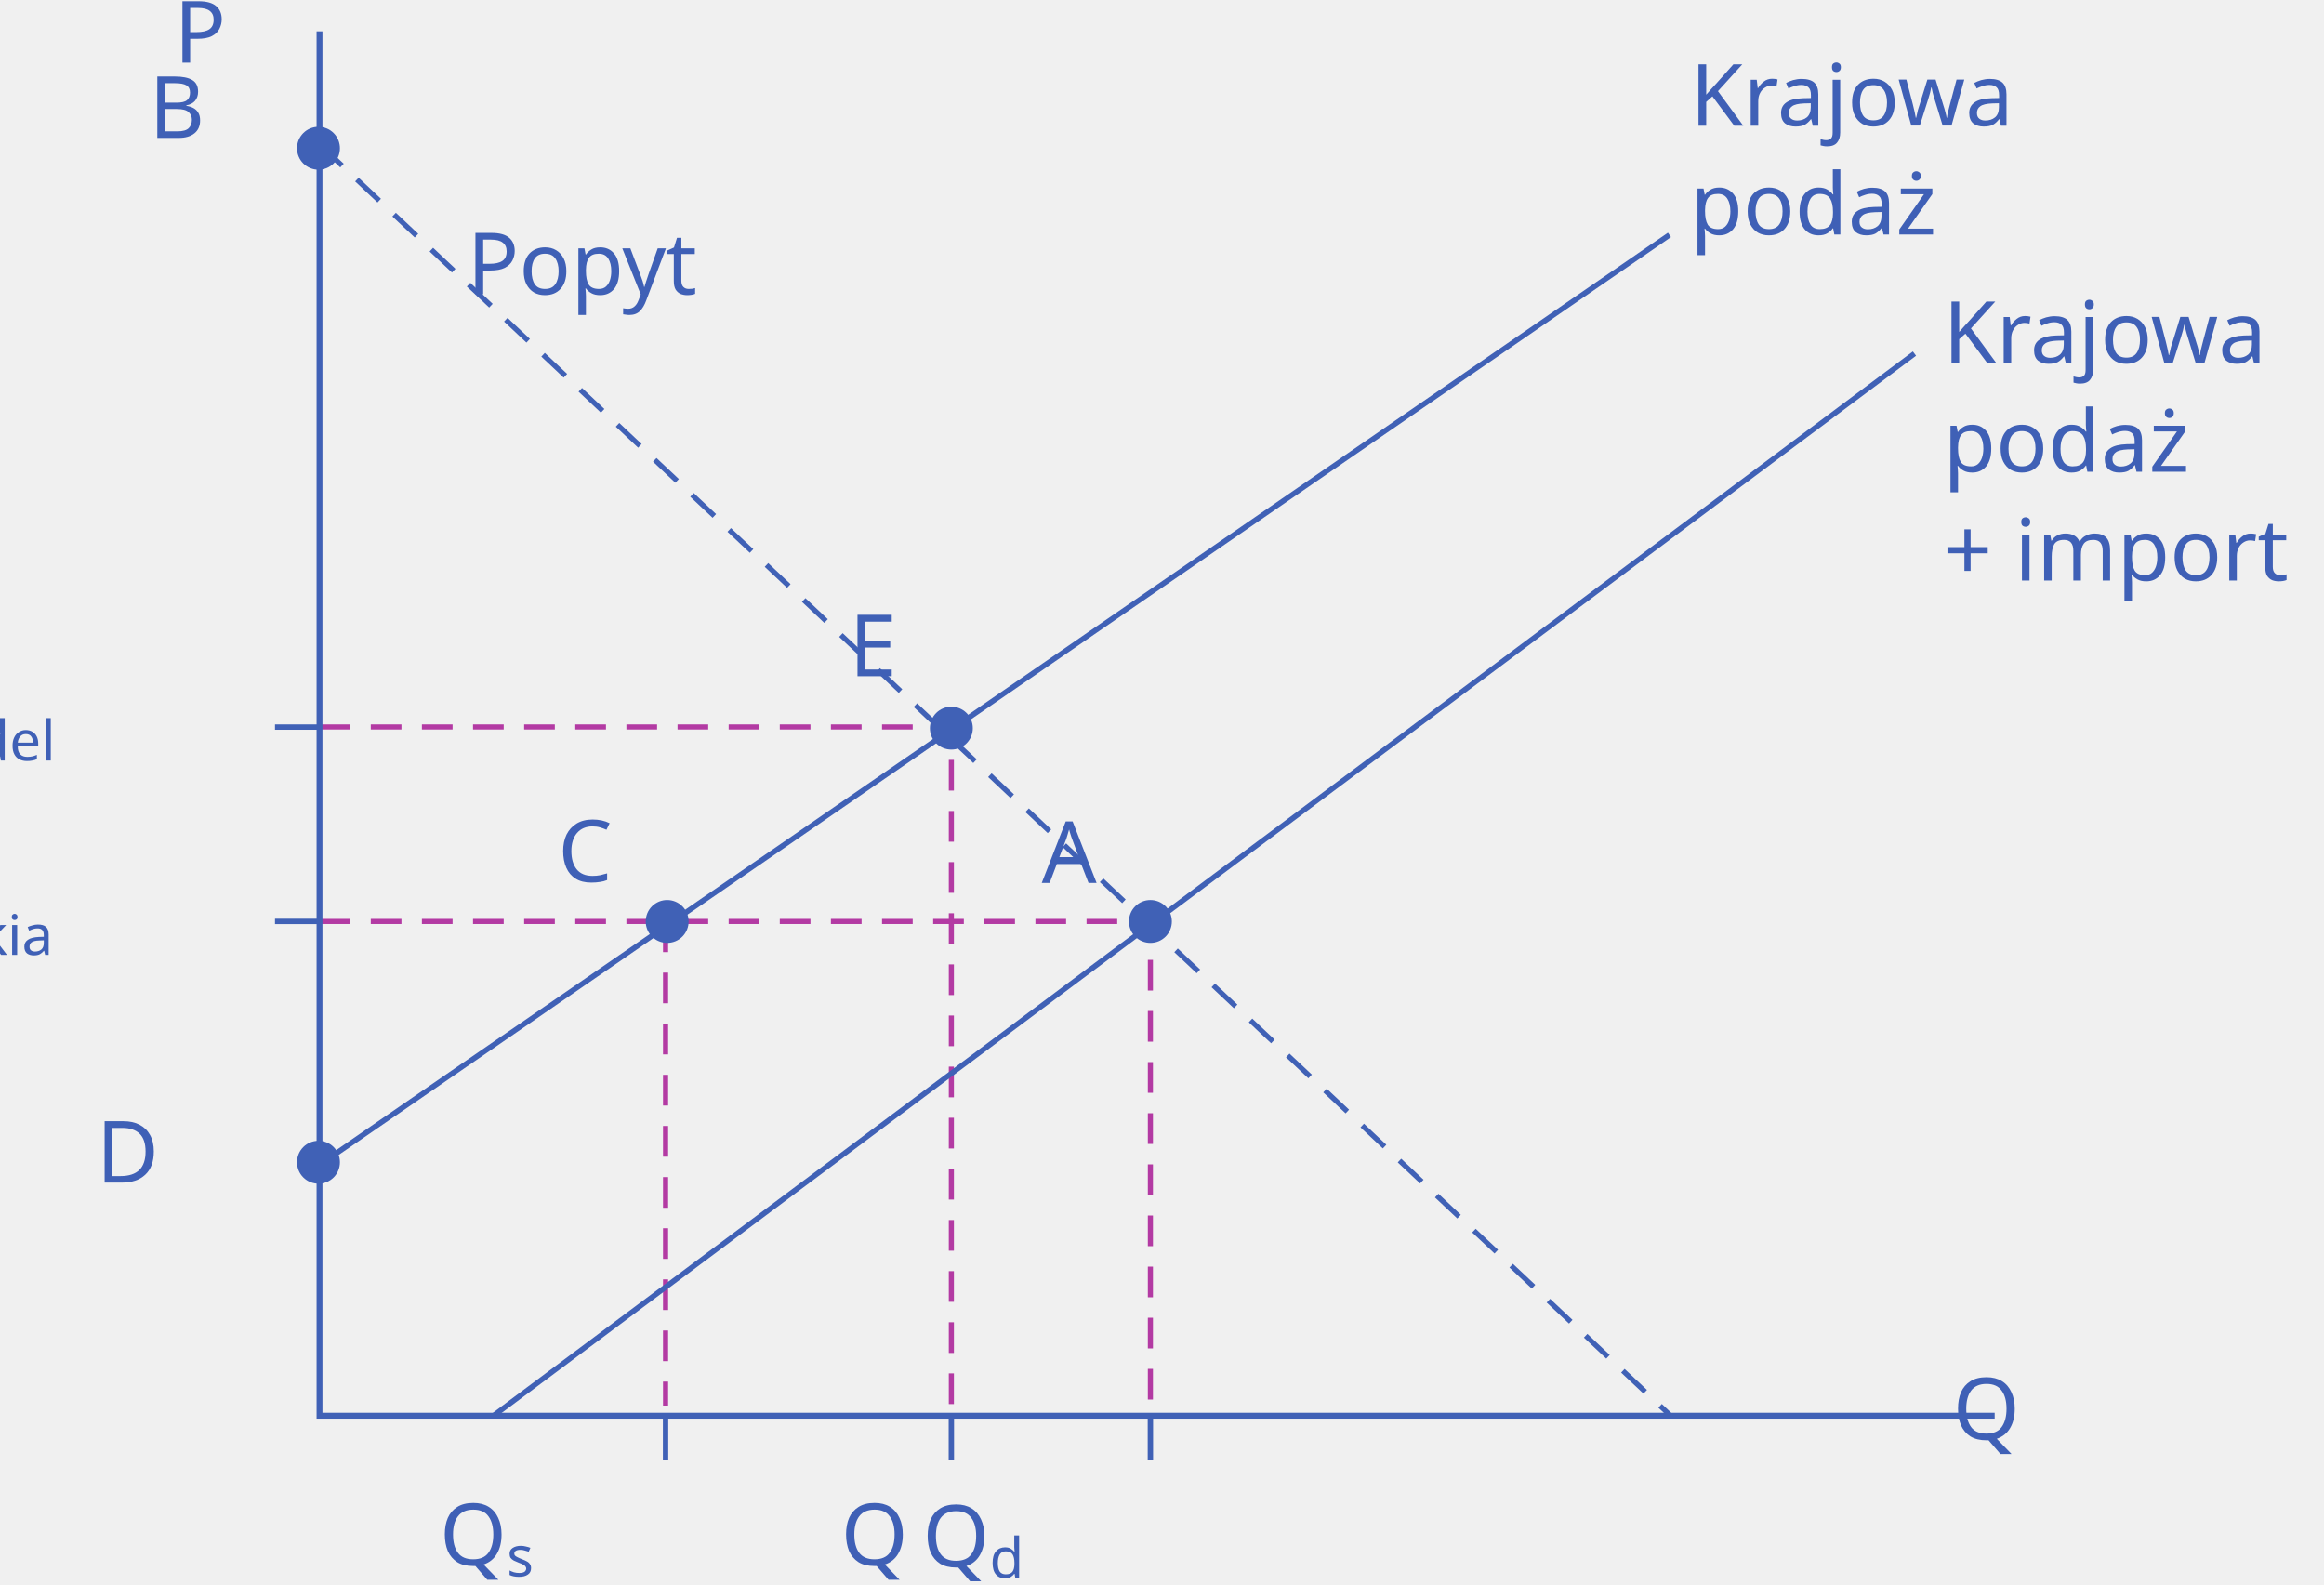
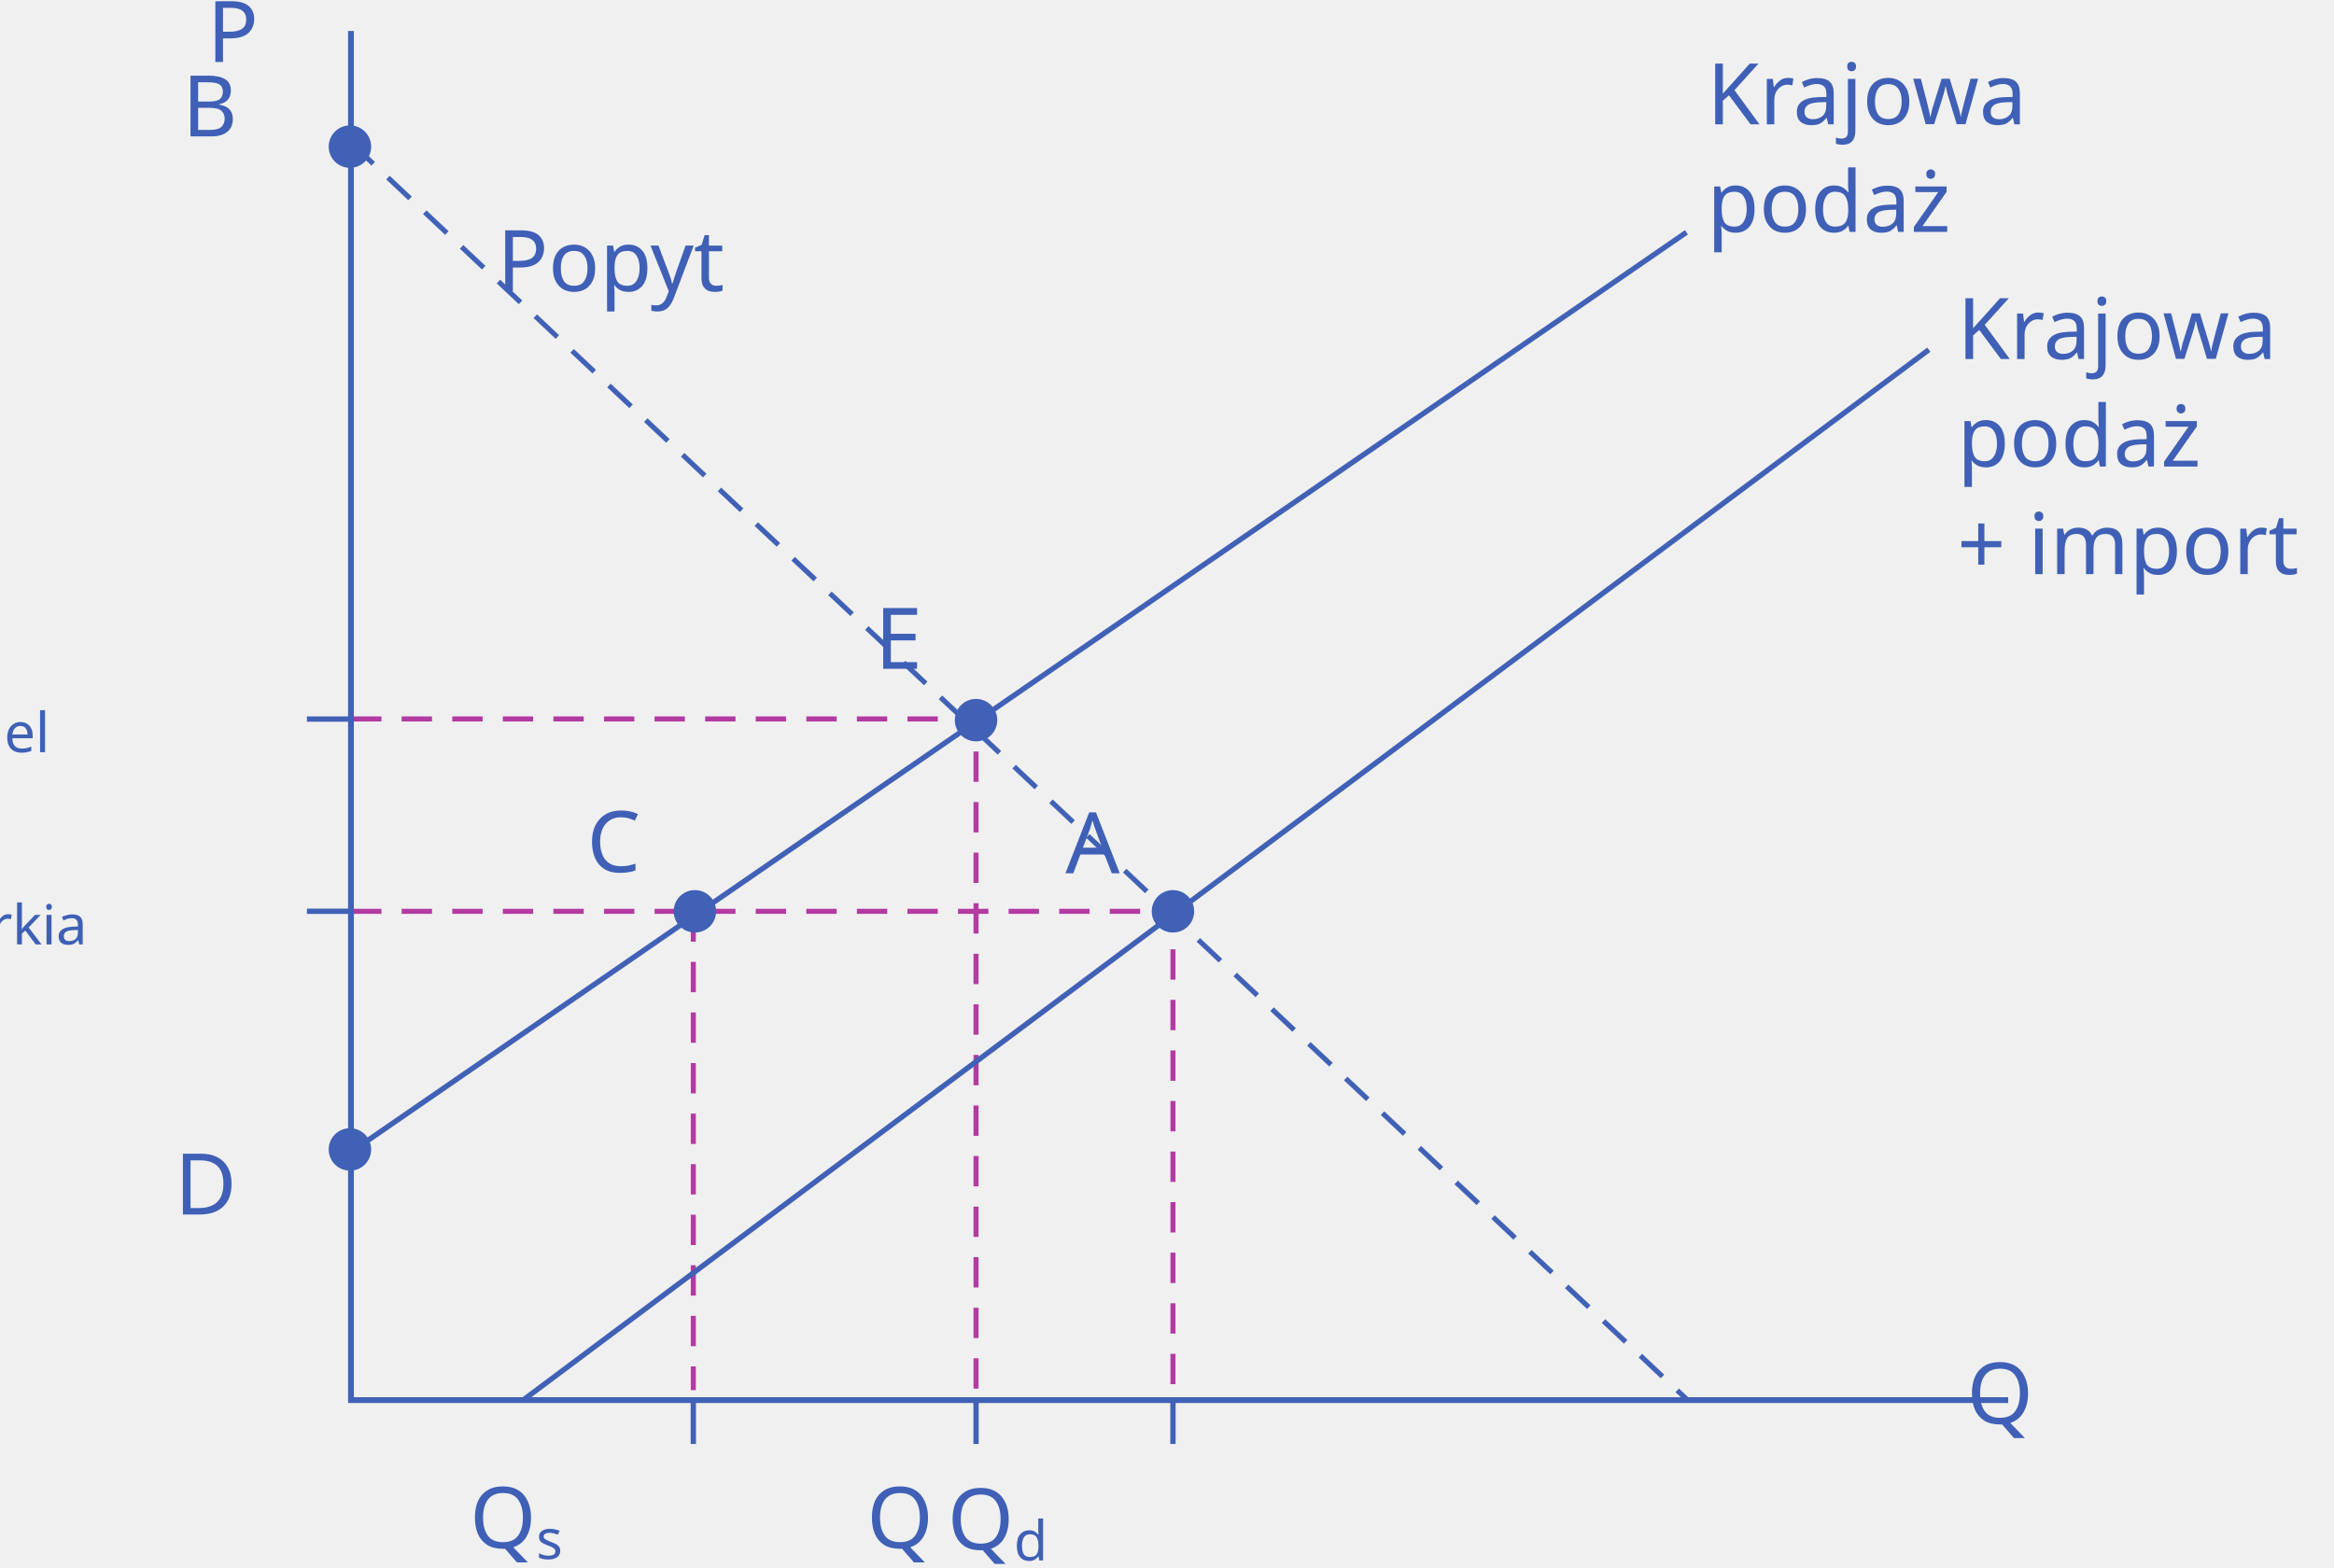
- <svg xmlns="http://www.w3.org/2000/svg" version="1.1" id="svg70559" width="288.556" height="196.755" viewBox="0 0 288.556 196.755">
+ <svg xmlns="http://www.w3.org/2000/svg" version="1.1" id="svg70559" width="292.933" height="196.755" viewBox="0 0 292.933 196.755">
  <defs id="defs70563">
    <rect x="342.298" y="42.082" width="4250.575" height="98.105" id="rect7449" />
  </defs>
-   <g id="g70567" transform="matrix(1.333333,0,0,-1.333333,-2.065815,245.7565)">
-     <g id="g2">
+   <g id="g70567" transform="matrix(1.333333,0,0,-1.333333,2.3104,245.7565)">
+     <g id="g1">
      <path d="m 63.529,98.51 v -45.081" style="fill:none;stroke:#b33aa3;stroke-width:0.476;stroke-linecap:butt;stroke-linejoin:miter;stroke-miterlimit:4;stroke-dasharray:2.857, 1.904;stroke-dashoffset:0;stroke-opacity:1" id="path70573" />
      <path d="m 31.316,116.624 h 58.826 V 52.671" style="fill:none;stroke:#b33aa3;stroke-width:0.476;stroke-linecap:butt;stroke-linejoin:miter;stroke-miterlimit:4;stroke-dasharray:2.857, 1.904;stroke-dashoffset:0;stroke-opacity:1" id="path70575" />
      <path d="m 31.316,98.51 h 77.362 v -45.986" style="fill:none;stroke:#b33aa3;stroke-width:0.476;stroke-linecap:butt;stroke-linejoin:miter;stroke-miterlimit:4;stroke-dasharray:2.857, 1.904;stroke-dashoffset:0;stroke-opacity:1" id="path70577" />
      <path d="m 108.678,52.487 v -4.129" style="fill:none;stroke:#4061b6;stroke-width:0.5;stroke-linecap:butt;stroke-linejoin:miter;stroke-miterlimit:4;stroke-dasharray:none;stroke-opacity:1" id="path70579" />
      <path d="M 63.529,52.415 V 48.358" style="fill:none;stroke:#4061b6;stroke-width:0.5;stroke-linecap:butt;stroke-linejoin:miter;stroke-miterlimit:4;stroke-dasharray:none;stroke-opacity:1" id="path70581" />
      <path d="m 90.142,52.487 v -4.129" style="fill:none;stroke:#4061b6;stroke-width:0.5;stroke-linecap:butt;stroke-linejoin:miter;stroke-miterlimit:4;stroke-dasharray:none;stroke-opacity:1" id="path70583" />
      <path d="m 27.157,116.612 h 4.232" style="fill:none;stroke:#4061b6;stroke-width:0.5;stroke-linecap:butt;stroke-linejoin:miter;stroke-miterlimit:4;stroke-dasharray:none;stroke-opacity:1" id="path70585" />
      <path d="m 27.157,98.514 h 4.232" style="fill:none;stroke:#4061b6;stroke-width:0.5;stroke-linecap:butt;stroke-linejoin:miter;stroke-miterlimit:4;stroke-dasharray:none;stroke-opacity:1" id="path70587" />
      <path d="M 187.299,52.487 H 31.303 V 181.401" style="fill:none;stroke:#4061b6;stroke-width:0.547;stroke-linecap:butt;stroke-linejoin:miter;stroke-miterlimit:4;stroke-dasharray:none;stroke-opacity:1" id="path70589" />
      <path d="M 31.206,75.778 157.014,162.444" style="fill:none;stroke:#4061b6;stroke-width:0.5;stroke-linecap:butt;stroke-linejoin:miter;stroke-miterlimit:4;stroke-dasharray:none;stroke-opacity:1" id="path70645" />
      <path d="M 47.426,52.428 179.83,151.391" style="fill:none;stroke:#4061b6;stroke-width:0.5;stroke-linecap:butt;stroke-linejoin:miter;stroke-miterlimit:4;stroke-dasharray:none;stroke-opacity:1" id="path70647" />
      <path d="M 31.316,170.858 157.014,52.589" style="fill:none;stroke:#4061b6;stroke-width:0.476;stroke-linecap:butt;stroke-linejoin:miter;stroke-miterlimit:4;stroke-dasharray:2.857, 1.904;stroke-dashoffset:0;stroke-opacity:1" id="path70649" />
      <path d="m 91.556,117.924 c 0.778,-0.777 0.778,-2.05 0,-2.828 -0.777,-0.777 -2.05,-0.777 -2.828,0 -0.778,0.778 -0.778,2.051 0,2.828 0.778,0.779 2.051,0.779 2.828,0" style="fill:#4061b6;fill-opacity:1;fill-rule:nonzero;stroke:none;stroke-width:0.1" id="path70651" />
      <path d="m 110.092,99.924 c 0.778,-0.777 0.778,-2.05 0,-2.828 -0.777,-0.777 -2.05,-0.777 -2.828,0 -0.777,0.778 -0.777,2.051 0,2.828 0.778,0.778 2.051,0.778 2.828,0" style="fill:#4061b6;fill-opacity:1;fill-rule:nonzero;stroke:none;stroke-width:0.1" id="path70653" />
      <path d="m 65.092,99.924 c 0.778,-0.777 0.778,-2.05 0,-2.828 -0.778,-0.777 -2.05,-0.777 -2.828,0 -0.778,0.778 -0.778,2.051 0,2.828 0.778,0.778 2.05,0.778 2.828,0" style="fill:#4061b6;fill-opacity:1;fill-rule:nonzero;stroke:none;stroke-width:0.1" id="path70655" />
      <path d="m 32.62,171.926 c 0.778,-0.778 0.778,-2.05 0,-2.828 -0.778,-0.778 -2.05,-0.778 -2.828,0 -0.778,0.778 -0.778,2.05 0,2.828 0.778,0.778 2.05,0.778 2.828,0" style="fill:#4061b6;fill-opacity:1;fill-rule:nonzero;stroke:none;stroke-width:0.1" id="path70657" />
      <path d="m 32.62,77.505 c 0.778,-0.779 0.778,-2.051 0,-2.829 -0.778,-0.778 -2.05,-0.778 -2.828,0 -0.778,0.778 -0.778,2.05 0,2.829 0.778,0.777 2.05,0.777 2.828,0" style="fill:#4061b6;fill-opacity:1;fill-rule:nonzero;stroke:none;stroke-width:0.1" id="path70665" />
-       <text xml:space="preserve" style="font-variant:normal;font-weight:normal;font-size:8px;font-family:ArialMT;-inkscape-font-specification:ArialMT;writing-mode:lr-tb;fill:#3f60b6;fill-opacity:1;fill-rule:nonzero;stroke:none;stroke-width:1" id="text20116-1-3-7-8-7-29-1-4-4-6" x="20.712" y="-74.19" transform="scale(1,-1)">
-         <tspan style="font-style:normal;font-variant:normal;font-weight:normal;font-stretch:normal;font-family:sans-serif;-inkscape-font-specification:sans-serif;text-align:center;text-anchor:middle;stroke-width:1" x="20.712" y="-74.19" id="tspan4232-0-4-6-5-31-5-3-8-1">D</tspan>
+       <text xml:space="preserve" style="font-variant:normal;font-weight:normal;font-size:8px;font-family:ArialMT;-inkscape-font-specification:ArialMT;writing-mode:lr-tb;fill:#3f60b6;fill-opacity:1;fill-rule:nonzero;stroke:none;stroke-width:1" id="text20116-1-3-7-8-7-29-1-4-4-6" x="24.904" y="-69.965" transform="scale(1,-1)">
+         <tspan style="font-style:normal;font-variant:normal;font-weight:normal;font-stretch:normal;font-family:sans-serif;-inkscape-font-specification:sans-serif;text-align:center;text-anchor:middle;stroke-width:1" x="24.904" y="-69.965" id="tspan4232-0-4-6-5-31-5-3-8-1">D</tspan>
      </text>
      <text xml:space="preserve" style="font-variant:normal;font-weight:normal;font-size:8px;font-family:ArialMT;-inkscape-font-specification:ArialMT;writing-mode:lr-tb;fill:#3f60b6;fill-opacity:1;fill-rule:nonzero;stroke:none;stroke-width:1" id="text20116-1-3-7-8-7-29-1-4-72" x="63.316" y="-102.207" transform="scale(1,-1)">
        <tspan style="font-style:normal;font-variant:normal;font-weight:normal;font-stretch:normal;font-family:sans-serif;-inkscape-font-specification:sans-serif;text-align:center;text-anchor:middle;stroke-width:1" x="63.316" y="-102.207" id="tspan4232-0-4-6-5-31-5-3-7">C</tspan>
      </text>
      <text xml:space="preserve" style="font-variant:normal;font-weight:normal;font-size:8px;font-family:ArialMT;-inkscape-font-specification:ArialMT;writing-mode:lr-tb;fill:#3f60b6;fill-opacity:1;fill-rule:nonzero;stroke:none;stroke-width:1" id="text20116-1-3-7-8-7-29-1-4-72-6" x="25.299" y="-171.474" transform="scale(1,-1)">
        <tspan style="font-style:normal;font-variant:normal;font-weight:normal;font-stretch:normal;font-family:sans-serif;-inkscape-font-specification:sans-serif;text-align:center;text-anchor:middle;stroke-width:1" x="25.299" y="-171.474" id="tspan4232-0-4-6-5-31-5-3-7-3">B</tspan>
      </text>
      <text xml:space="preserve" style="font-variant:normal;font-weight:normal;font-size:8px;font-family:ArialMT;-inkscape-font-specification:ArialMT;writing-mode:lr-tb;fill:#3f60b6;fill-opacity:1;fill-rule:nonzero;stroke:none;stroke-width:1" id="text20116-1-3-7-8-7-29-1-4-72-9" x="63.027" y="-156.908" transform="scale(1,-1)">
        <tspan style="font-style:normal;font-variant:normal;font-weight:normal;font-stretch:normal;font-family:sans-serif;-inkscape-font-specification:sans-serif;text-align:center;text-anchor:middle;stroke-width:1" x="63.027" y="-156.908" id="tspan4232-0-4-6-5-31-5-3-7-4">Popyt</tspan>
      </text>
-       <text xml:space="preserve" style="font-variant:normal;font-weight:normal;font-size:8px;font-family:ArialMT;-inkscape-font-specification:ArialMT;writing-mode:lr-tb;fill:#3f60b6;fill-opacity:1;fill-rule:nonzero;stroke:none;stroke-width:1" id="text20116-1-3-7-8-7-29-1-4-72-8" x="12.523" y="-114.533" transform="scale(1,-1)">
-         <tspan style="font-style:normal;font-variant:normal;font-weight:normal;font-stretch:normal;font-family:sans-serif;-inkscape-font-specification:sans-serif;text-align:center;text-anchor:middle;stroke-width:1" x="12.523" y="-114.533" id="tspan4232-0-4-6-5-31-5-3-7-1">P<tspan style="font-size:65%;baseline-shift:sub" id="tspan1">handel</tspan>
+       <text xml:space="preserve" style="font-variant:normal;font-weight:normal;font-size:8px;font-family:ArialMT;-inkscape-font-specification:ArialMT;writing-mode:lr-tb;fill:#3f60b6;fill-opacity:1;fill-rule:nonzero;stroke:none;stroke-width:1" id="text20116-1-3-7-8-7-29-1-4-72-8" x="8.755" y="-114.533" transform="scale(1,-1)">
+         <tspan style="font-style:normal;font-variant:normal;font-weight:normal;font-stretch:normal;font-family:sans-serif;-inkscape-font-specification:sans-serif;text-align:center;text-anchor:middle;stroke-width:1" x="8.755" y="-114.533" id="tspan4232-0-4-6-5-31-5-3-7-1">P<tspan style="font-size:65%;baseline-shift:sub" id="tspan1">handel</tspan>
        </tspan>
      </text>
      <text xml:space="preserve" style="font-variant:normal;font-weight:normal;font-size:8px;font-family:ArialMT;-inkscape-font-specification:ArialMT;writing-mode:lr-tb;fill:#3f60b6;fill-opacity:1;fill-rule:nonzero;stroke:none;stroke-width:1" id="text20116-1-3-7-8-7-29-1-4-72-8-1" x="36.819" y="-178.485" transform="scale(1,-1)">
        <tspan style="font-style:normal;font-variant:normal;font-weight:normal;font-stretch:normal;font-family:sans-serif;-inkscape-font-specification:sans-serif;text-align:center;text-anchor:middle;stroke-width:1" x="36.819" y="-178.485" id="tspan4232-0-4-6-5-31-5-3-7-1-0">P<tspan style="font-size:65%;baseline-shift:sub" id="tspan7441-3" />
        </tspan>
      </text>
-       <text xml:space="preserve" style="font-variant:normal;font-weight:normal;font-size:8px;font-family:ArialMT;-inkscape-font-specification:ArialMT;writing-mode:lr-tb;fill:#3f60b6;fill-opacity:1;fill-rule:nonzero;stroke:none;stroke-width:1" id="text20116-1-3-7-8-7-29-1-4-72-2" x="12.272" y="-96.434" transform="scale(1,-1)">
-         <tspan style="font-style:normal;font-variant:normal;font-weight:normal;font-stretch:normal;font-family:sans-serif;-inkscape-font-specification:sans-serif;text-align:center;text-anchor:middle;stroke-width:1" x="12.272" y="-96.434" id="tspan4232-0-4-6-5-31-5-3-7-9">P<tspan style="font-size:65%;baseline-shift:sub" id="tspan2">atarkia</tspan>
+       <text xml:space="preserve" style="font-variant:normal;font-weight:normal;font-size:8px;font-family:ArialMT;-inkscape-font-specification:ArialMT;writing-mode:lr-tb;fill:#3f60b6;fill-opacity:1;fill-rule:nonzero;stroke:none;stroke-width:1" id="text20116-1-3-7-8-7-29-1-4-72-2" x="10.638" y="-96.434" transform="scale(1,-1)">
+         <tspan style="font-style:normal;font-variant:normal;font-weight:normal;font-stretch:normal;font-family:sans-serif;-inkscape-font-specification:sans-serif;text-align:center;text-anchor:middle;stroke-width:1" x="10.638" y="-96.434" id="tspan4232-0-4-6-5-31-5-3-7-9">P<tspan style="font-size:65%;baseline-shift:sub" id="tspan2">autarkia</tspan>
        </tspan>
      </text>
      <text xml:space="preserve" style="font-variant:normal;font-weight:normal;font-size:8px;font-family:ArialMT;-inkscape-font-specification:ArialMT;writing-mode:lr-tb;fill:#3f60b6;fill-opacity:1;fill-rule:nonzero;stroke:none;stroke-width:1" id="text20116-1-3-7-8-7-29-1-4-72-3" x="63.5" y="-38.566" transform="scale(1,-1)">
        <tspan style="font-style:normal;font-variant:normal;font-weight:normal;font-stretch:normal;font-family:sans-serif;-inkscape-font-specification:sans-serif;text-align:center;text-anchor:middle;stroke-width:1" x="63.5" y="-38.566" id="tspan4232-0-4-6-5-31-5-3-7-90">Q<tspan style="font-size:65%;baseline-shift:sub" id="tspan456">s</tspan>
        </tspan>
      </text>
      <text xml:space="preserve" style="font-variant:normal;font-weight:normal;font-size:8px;font-family:ArialMT;-inkscape-font-specification:ArialMT;writing-mode:lr-tb;fill:#3f60b6;fill-opacity:1;fill-rule:nonzero;stroke:none;stroke-width:1" id="text20116-1-3-7-8-7-29-1-4-72-88" x="90.259" y="-38.566" transform="scale(1,-1)">
        <tspan style="font-style:normal;font-variant:normal;font-weight:normal;font-stretch:normal;font-family:sans-serif;-inkscape-font-specification:sans-serif;text-align:center;text-anchor:middle;stroke-width:1" x="90.259" y="-38.566" id="tspan4232-0-4-6-5-31-5-3-7-5">Q</tspan>
      </text>
      <text xml:space="preserve" style="font-variant:normal;font-weight:normal;font-size:8px;font-family:ArialMT;-inkscape-font-specification:ArialMT;writing-mode:lr-tb;fill:#3f60b6;fill-opacity:1;fill-rule:nonzero;stroke:none;stroke-width:1" id="text20116-1-3-7-8-7-29-1-4-72-09" x="108.817" y="-38.425" transform="scale(1,-1)">
        <tspan style="font-style:normal;font-variant:normal;font-weight:normal;font-stretch:normal;font-family:sans-serif;-inkscape-font-specification:sans-serif;text-align:center;text-anchor:middle;stroke-width:1" x="108.817" y="-38.425" id="tspan4232-0-4-6-5-31-5-3-7-63">Q<tspan style="font-size:65%;baseline-shift:sub" id="tspan458">d</tspan>
        </tspan>
      </text>
      <text xml:space="preserve" style="font-variant:normal;font-weight:normal;font-size:8px;font-family:ArialMT;-inkscape-font-specification:ArialMT;writing-mode:lr-tb;fill:#3f60b6;fill-opacity:1;fill-rule:nonzero;stroke:none;stroke-width:1" id="text20116-1-3-7-8-7-29-1-4-72-85" x="193.806" y="-50.271" transform="scale(1,-1)">
        <tspan style="font-style:normal;font-variant:normal;font-weight:normal;font-stretch:normal;font-family:sans-serif;-inkscape-font-specification:sans-serif;text-align:center;text-anchor:middle;stroke-width:1" x="193.806" y="-50.271" id="tspan4232-0-4-6-5-31-5-3-7-61">Q</tspan>
      </text>
      <text xml:space="preserve" style="font-variant:normal;font-weight:normal;font-size:8px;font-family:ArialMT;-inkscape-font-specification:ArialMT;text-align:start;writing-mode:lr-tb;text-anchor:start;fill:#3f60b6;fill-opacity:1;fill-rule:nonzero;stroke:none;stroke-width:1" id="text20116-1-3-7-8-7-29-1-4-72-1" x="158.939" y="-172.608" transform="scale(1,-1)">
        <tspan style="font-style:normal;font-variant:normal;font-weight:normal;font-stretch:normal;font-family:sans-serif;-inkscape-font-specification:sans-serif;text-align:start;text-anchor:start;stroke-width:1" x="158.939" y="-172.608" id="tspan7445">Krajowa</tspan>
        <tspan style="font-style:normal;font-variant:normal;font-weight:normal;font-stretch:normal;font-family:sans-serif;-inkscape-font-specification:sans-serif;text-align:start;text-anchor:start;stroke-width:1" x="158.939" y="-162.481" id="tspan1969">podaż</tspan>
      </text>
      <text xml:space="preserve" style="font-variant:normal;font-weight:normal;font-size:8px;font-family:ArialMT;-inkscape-font-specification:ArialMT;text-align:start;writing-mode:lr-tb;text-anchor:start;fill:#3f60b6;fill-opacity:1;fill-rule:nonzero;stroke:none;stroke-width:1" id="text20116-1-3-7-8-7-29-1-4-72-84" x="182.498" y="-150.515" transform="scale(1,-1)">
        <tspan style="font-style:normal;font-variant:normal;font-weight:normal;font-stretch:normal;font-family:sans-serif;-inkscape-font-specification:sans-serif;text-align:start;text-anchor:start;stroke-width:1" x="182.498" y="-150.515" id="tspan7455">Krajowa</tspan>
        <tspan style="font-style:normal;font-variant:normal;font-weight:normal;font-stretch:normal;font-family:sans-serif;-inkscape-font-specification:sans-serif;text-align:start;text-anchor:start;stroke-width:1" x="182.498" y="-140.388" id="tspan1978">podaż</tspan>
        <tspan style="font-style:normal;font-variant:normal;font-weight:normal;font-stretch:normal;font-family:sans-serif;-inkscape-font-specification:sans-serif;text-align:start;text-anchor:start;stroke-width:1" x="182.498" y="-130.261" id="tspan1976">+ import</tspan>
      </text>
      <text xml:space="preserve" style="font-variant:normal;font-weight:normal;font-size:8px;font-family:ArialMT;-inkscape-font-specification:ArialMT;writing-mode:lr-tb;fill:#3f60b6;fill-opacity:1;fill-rule:nonzero;stroke:none;stroke-width:1" id="text20116-1-3-7-8-7-29-1-4-72-0" x="108.396" y="-102.094" transform="scale(1,-1)">
        <tspan style="font-style:normal;font-variant:normal;font-weight:normal;font-stretch:normal;font-family:sans-serif;-inkscape-font-specification:sans-serif;text-align:center;text-anchor:middle;stroke-width:1" x="108.396" y="-102.094" id="tspan4232-0-4-6-5-31-5-3-7-6">A</tspan>
      </text>
      <text xml:space="preserve" style="font-variant:normal;font-weight:normal;font-size:8px;font-family:ArialMT;-inkscape-font-specification:ArialMT;writing-mode:lr-tb;fill:#3f60b6;fill-opacity:1;fill-rule:nonzero;stroke:none;stroke-width:1" id="text20116-1-3-7-8-7-29-1-4-2-1" x="90.124" y="-121.348" transform="scale(1,-1)">
        <tspan style="font-style:normal;font-variant:normal;font-weight:normal;font-stretch:normal;font-family:sans-serif;-inkscape-font-specification:sans-serif;text-align:center;text-anchor:middle;stroke-width:1" x="90.124" y="-121.348" id="tspan4232-0-4-6-5-31-5-3-2-5">E</tspan>
      </text>
    </g>
    <text xml:space="preserve" transform="matrix(0.75,0,0,-0.75,0,200.05)" id="text7447" style="font-size:8px;white-space:pre;shape-inside:url(#rect7449);display:inline;fill:#ffffff;stroke-width:0.667" />
  </g>
</svg>
